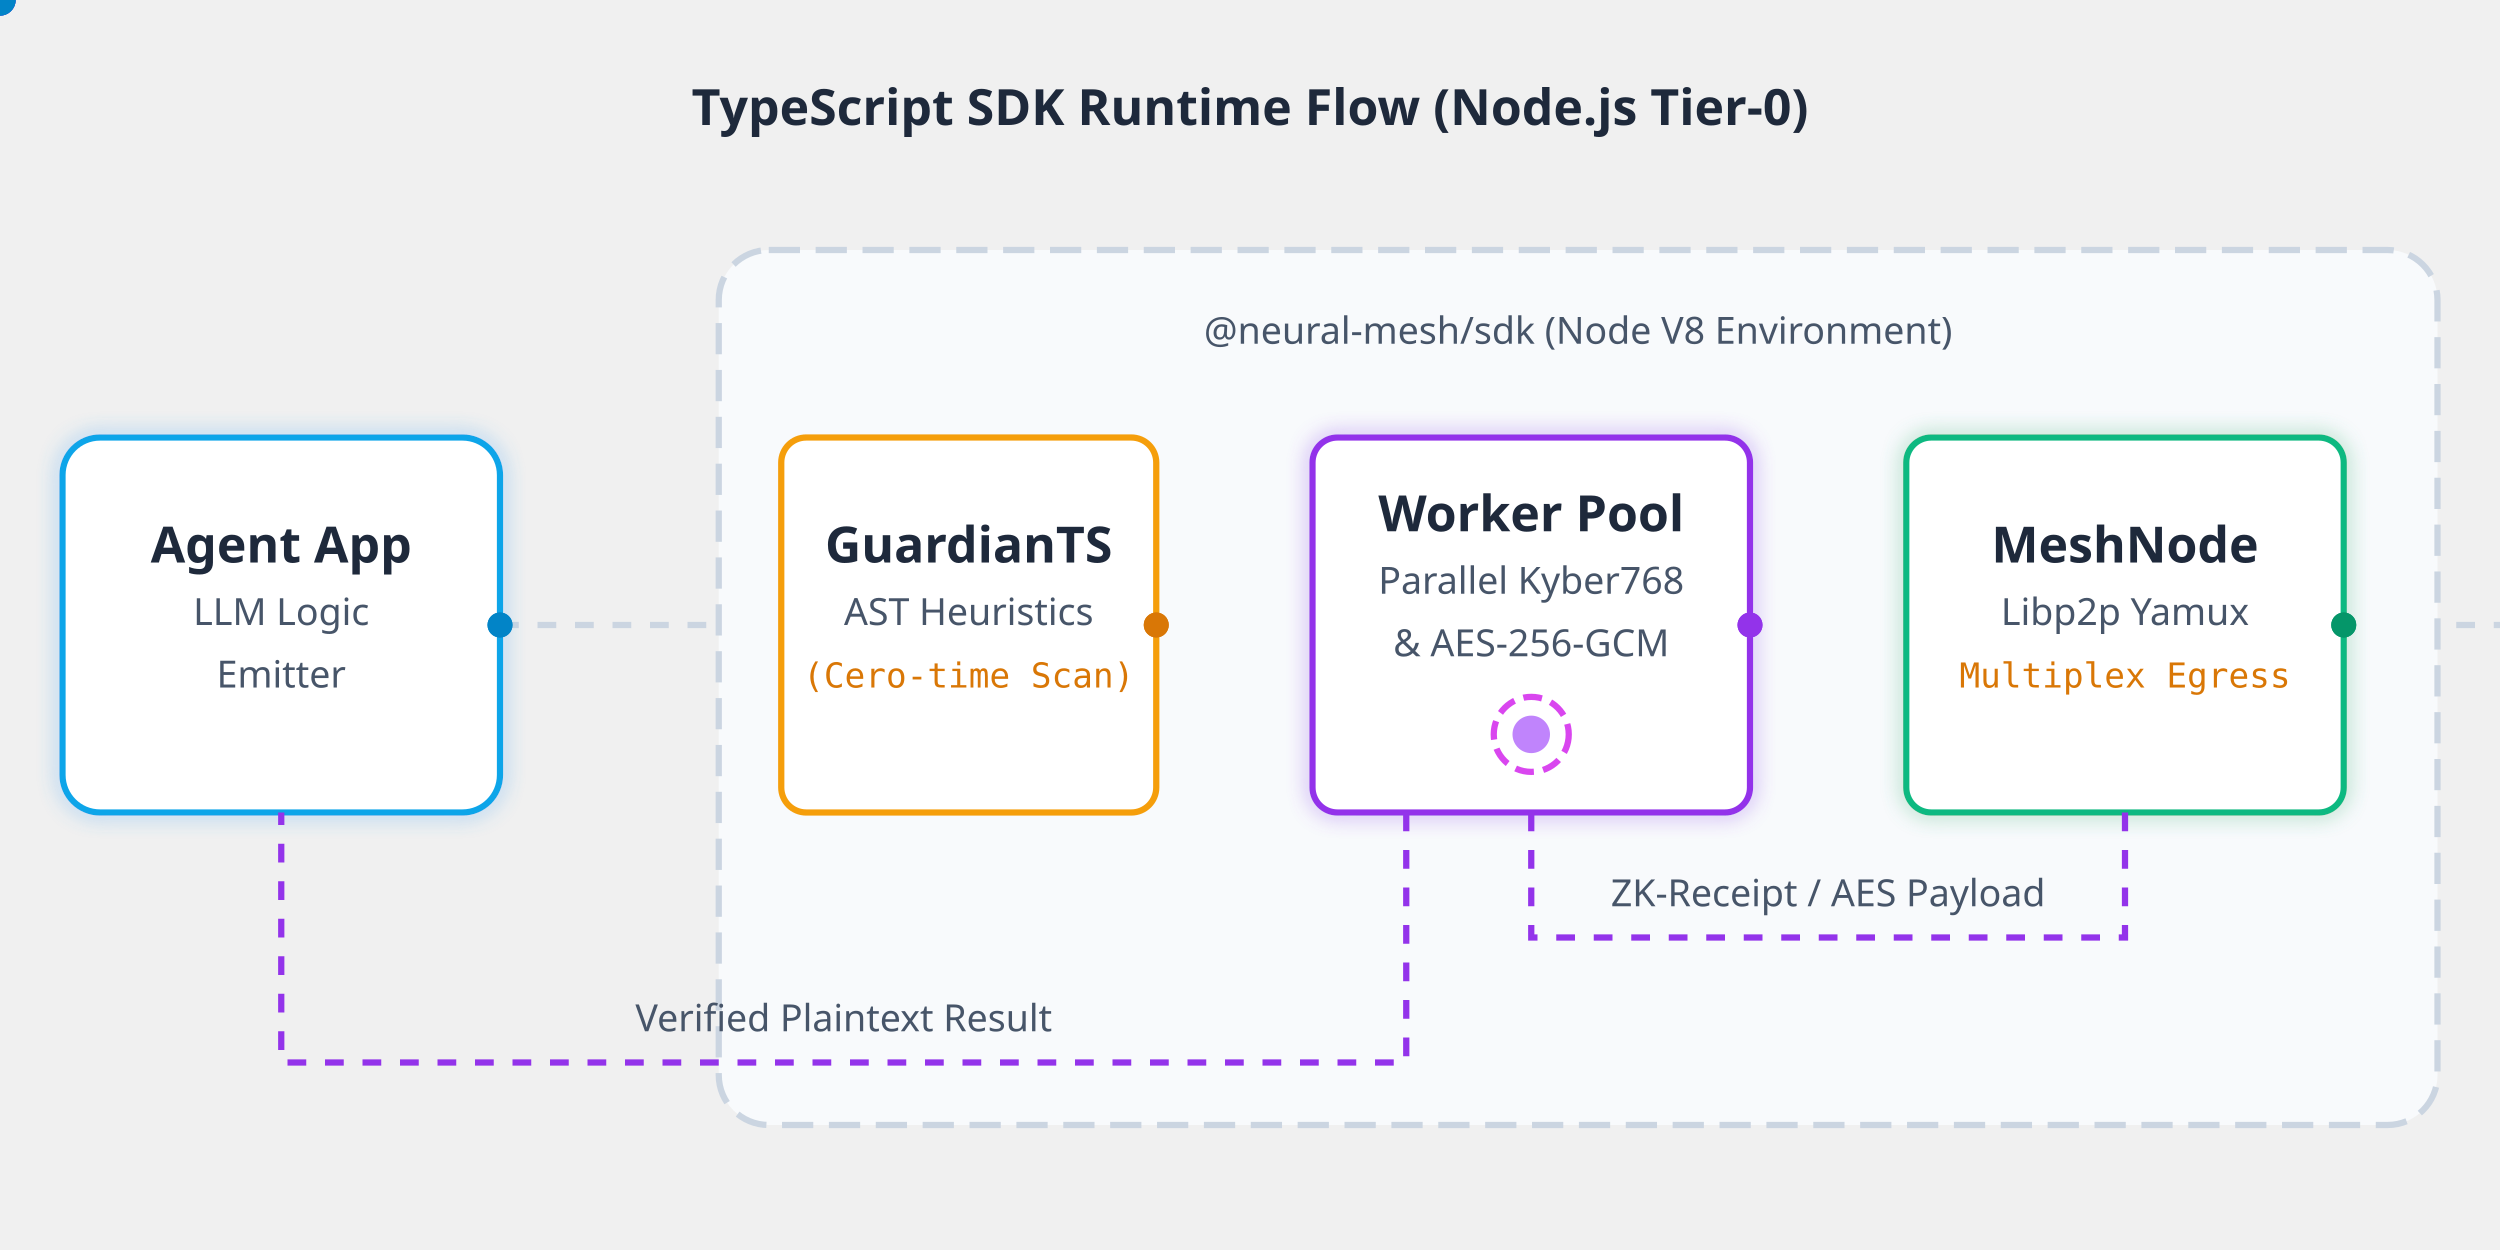
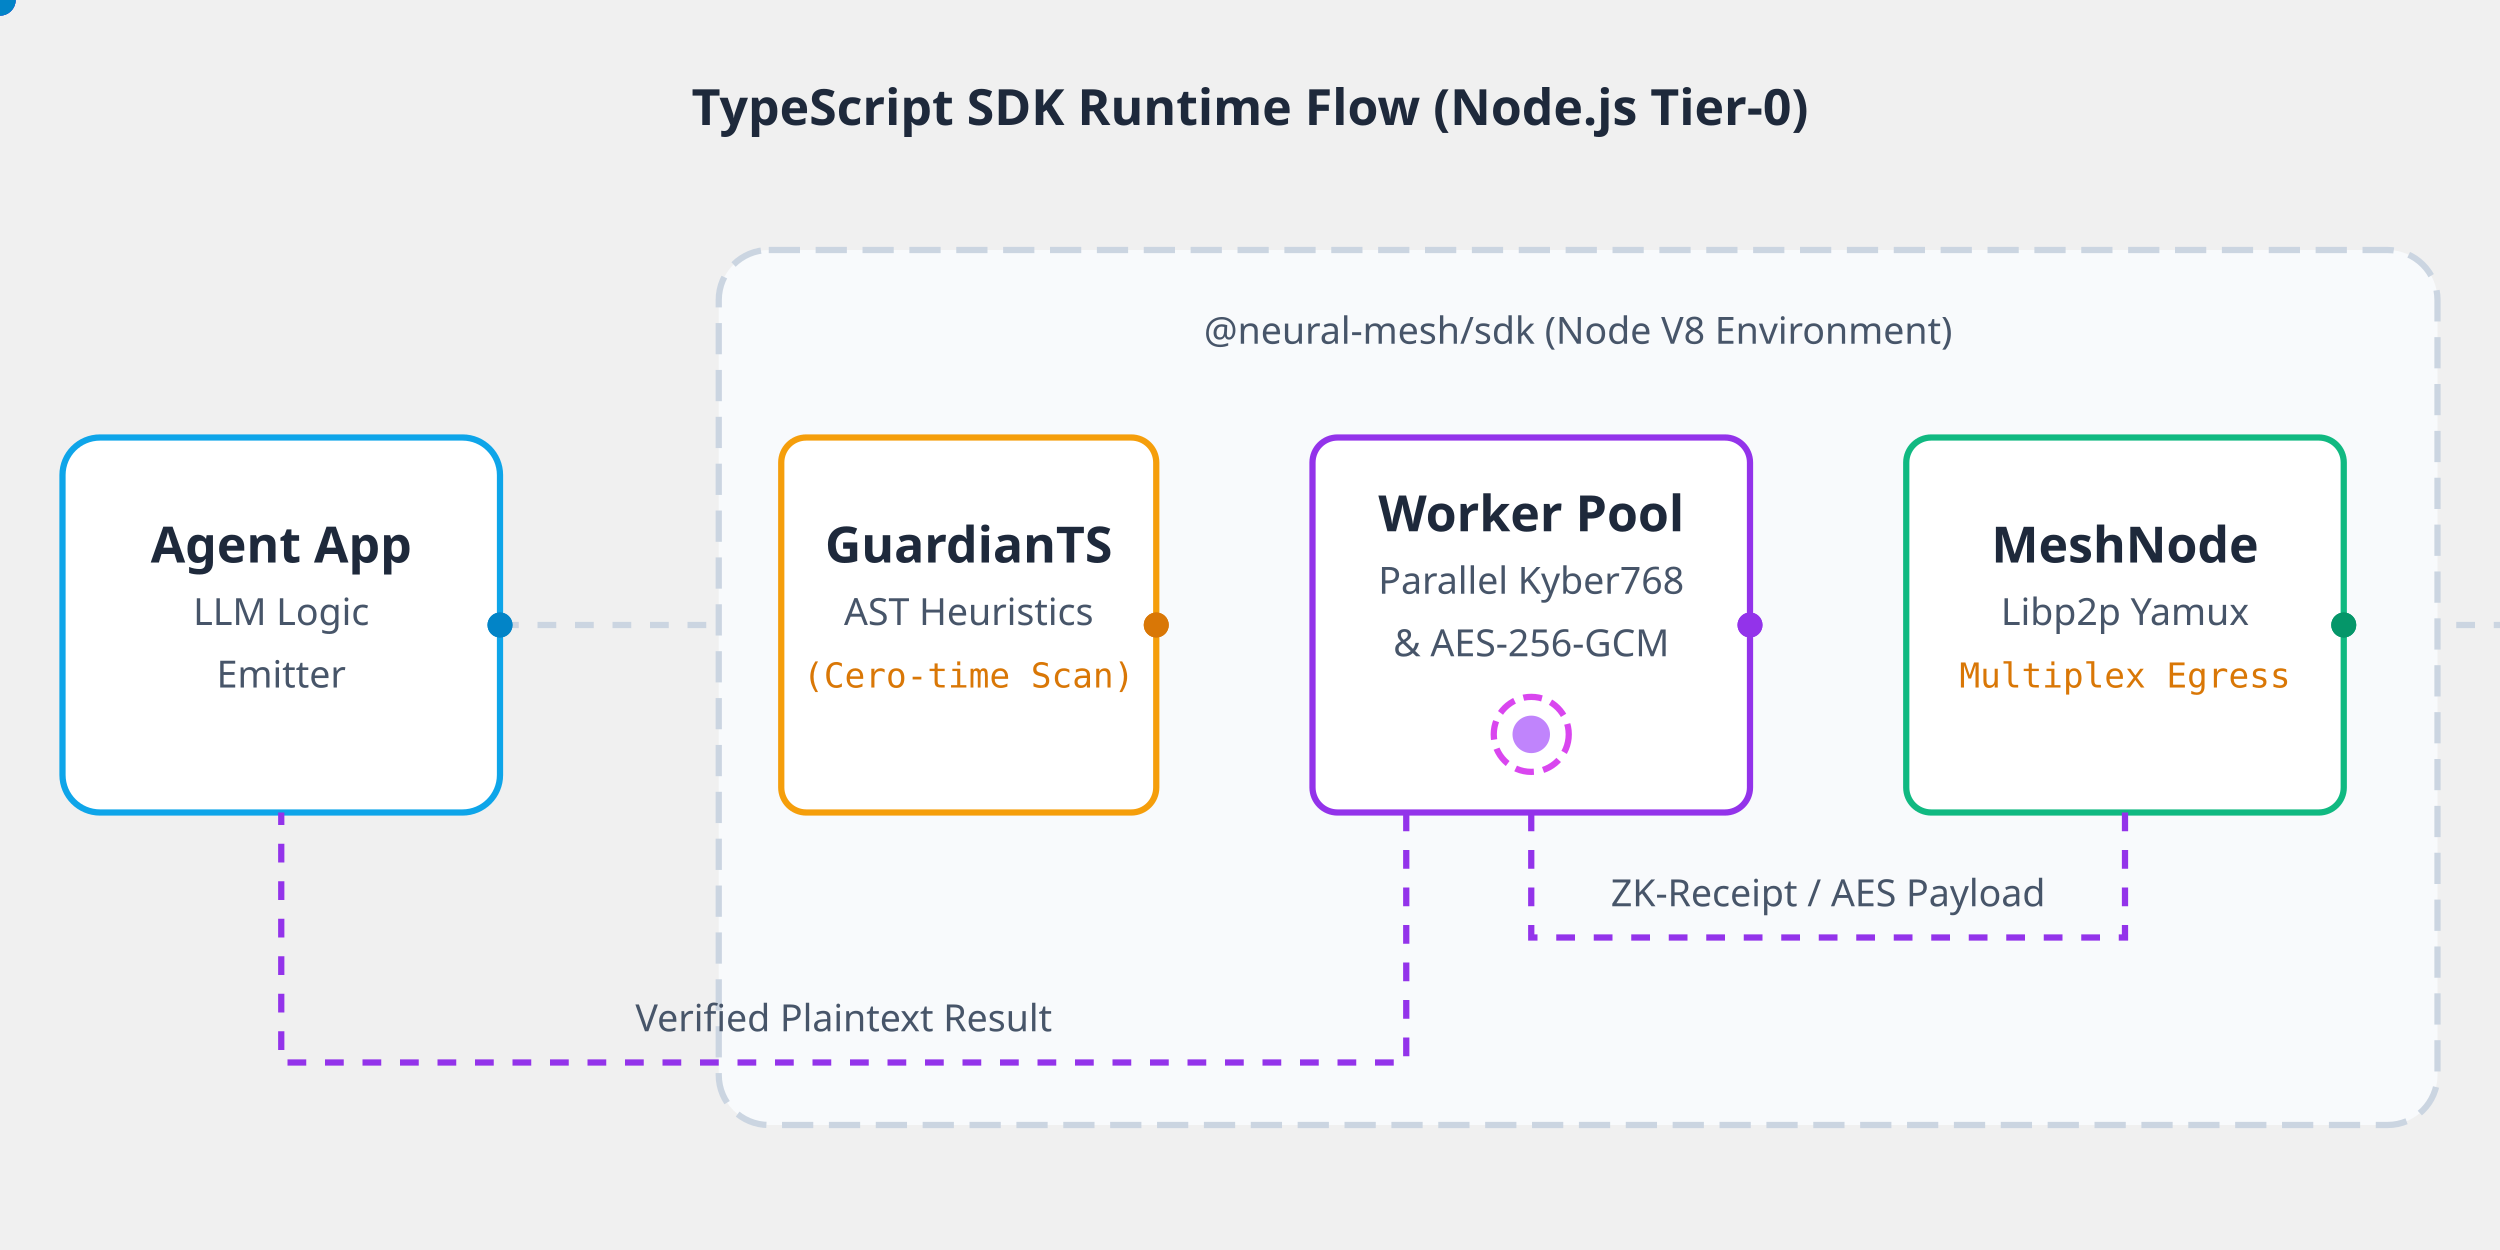
<svg xmlns="http://www.w3.org/2000/svg" viewBox="0 0 800 400" width="100%" height="auto">
  <defs>
-     <filter id="glow-agent-l" x="-20%" y="-20%" width="140%" height="140%">
-       <feGaussianBlur stdDeviation="3" result="blur" />
-       <feMerge>
-         <feMergeNode in="blur" />
-         <feMergeNode in="SourceGraphic" />
-       </feMerge>
-     </filter>
-     <filter id="glow-worker-l" x="-20%" y="-20%" width="140%" height="140%">
-       <feGaussianBlur stdDeviation="3" result="blur" />
-       <feMerge>
-         <feMergeNode in="blur" />
-         <feMergeNode in="SourceGraphic" />
-       </feMerge>
-     </filter>
-     <filter id="glow-mesh-l" x="-20%" y="-20%" width="140%" height="140%">
-       <feGaussianBlur stdDeviation="3" result="blur" />
-       <feMerge>
-         <feMergeNode in="blur" />
-         <feMergeNode in="SourceGraphic" />
-       </feMerge>
-     </filter>
-   </defs>
+         
+     </defs>
  <style>
        .text-title-l {
            font-family: system-ui, sans-serif;
            font-weight: 700;
            font-size: 16px;
            fill: #1e293b;
        }

        .text-sub-l {
            font-family: system-ui, sans-serif;
            font-weight: 500;
            font-size: 12px;
            fill: #475569;
        }

        .text-tiny-l {
            font-family: monospace;
            font-size: 11px;
            fill: #d97706;
        }

        .conn-line-l {
            stroke: #cbd5e1;
            stroke-width: 2;
            stroke-dasharray: 6, 6;
            animation: dashAnimL 20s linear infinite;
        }

        .conn-line-rx-l {
            stroke: #9333ea;
            stroke-width: 2;
            stroke-dasharray: 6, 6;
            animation: dashAnimL 20s linear infinite;
        }

        @keyframes dashAnimL {
            to {
                stroke-dashoffset: -400;
            }
        }

        @keyframes move90-l {
            0% {
                transform: translateX(0px);
                opacity: 0;
            }

            10% {
                opacity: 1;
            }

            90% {
                opacity: 1;
            }

            100% {
                transform: translateX(90px);
                opacity: 0;
            }
        }

        @keyframes move50-l {
            0% {
                transform: translateX(0px);
                opacity: 0;
            }

            10% {
                opacity: 1;
            }

            90% {
                opacity: 1;
            }

            100% {
                transform: translateX(50px);
                opacity: 0;
            }
        }

        @keyframes moveReturn-l {
            0% {
                transform: translateX(0px);
                opacity: 0;
            }

            2% {
                opacity: 1;
            }

            98% {
                opacity: 1;
            }

            100% {
                transform: translateX(-590px);
                opacity: 0;
            }
        }

        @keyframes rxPath1-l {
            0% {
                transform: translate(680px, 260px);
                opacity: 0;
            }

            2% {
                opacity: 1;
            }

            14.8% {
                transform: translate(680px, 300px);
            }

            85.2% {
                transform: translate(490px, 300px);
            }

            98% {
                opacity: 1;
            }

            100% {
                transform: translate(490px, 260px);
                opacity: 0;
            }
        }

        @keyframes rxPath2-l {
            0% {
                transform: translate(450px, 260px);
                opacity: 0;
            }

            2% {
                opacity: 1;
            }

            15.4% {
                transform: translate(450px, 340px);
            }

            84.6% {
                transform: translate(90px, 340px);
            }

            98% {
                opacity: 1;
            }

            100% {
                transform: translate(90px, 260px);
                opacity: 0;
            }
        }

        .anim-90-1-l {
            animation: move90-l 1.5s linear infinite;
        }

        .anim-90-2-l {
            animation: move90-l 1.5s linear infinite 0.75s;
        }

        .anim-50-1-l {
            animation: move50-l 1s linear infinite;
        }

        .anim-50-2-l {
            animation: move50-l 1s linear infinite 0.5s;
        }

        .anim-ret-1-l {
            animation: moveReturn-l 3s linear infinite;
        }

        .anim-ret-2-l {
            animation: moveReturn-l 3s linear infinite 1.5s;
        }

        .anim-r1-1-l {
            animation: rxPath1-l 2s linear infinite;
        }

        .anim-r1-2-l {
            animation: rxPath1-l 2s linear infinite 1s;
        }

        .anim-r2-1-l {
            animation: rxPath2-l 3.5s linear infinite;
        }

        .anim-r2-2-l {
            animation: rxPath2-l 3.5s linear infinite 1.75s;
        }

        @keyframes spinGearL {
            100% {
                transform: rotate(360deg);
            }
        }

        .spin-l {
            transform-box: fill-box;
            transform-origin: center;
            animation: spinGearL 3s linear infinite;
        }
    </style>
  <text x="400" y="40" class="text-title-l" text-anchor="middle" font-size="20" fill="#0284c7">TypeScript SDK Runtime
        Flow (Node.js Tier-0)</text>
  <line x1="160" y1="200" x2="250" y2="200" class="conn-line-l" />
  <line x1="370" y1="200" x2="420" y2="200" class="conn-line-l" />
  <line x1="560" y1="200" x2="610" y2="200" class="conn-line-l" />
  <line x1="750" y1="200" x2="800" y2="200" class="conn-line-l" />
-   <rect x="20" y="140" width="140" height="120" rx="12" fill="#ffffff" stroke="#0ea5e9" stroke-width="2" filter="url(#glow-agent-l)" />
+   <rect x="20" y="140" width="140" height="120" rx="12" fill="#ffffff" stroke="#0ea5e9" stroke-width="2" />
  <text x="90" y="180" class="text-title-l" text-anchor="middle">Agent App</text>
  <text x="90" y="200" class="text-sub-l" text-anchor="middle">LLM Logic</text>
  <text x="90" y="220" class="text-sub-l" text-anchor="middle">Emitter</text>
  <rect x="230" y="80" width="550" height="280" rx="16" fill="#f8fafc" stroke="#cbd5e1" stroke-width="2" stroke-dasharray="10 5" />
  <text x="505" y="110" class="text-sub-l" text-anchor="middle" fill="#64748b">@neural-mesh/sdk (Node V8
        Environment)</text>
  <rect x="250" y="140" width="120" height="120" rx="8" fill="#ffffff" stroke="#f59e0b" stroke-width="2" />
  <text x="310" y="180" class="text-title-l" text-anchor="middle" fill="#d97706">GuardianTS</text>
  <text x="310" y="200" class="text-sub-l" text-anchor="middle">AST Heuristics</text>
  <text x="310" y="220" class="text-tiny-l" text-anchor="middle">(Cero-time Scan)</text>
-   <rect x="420" y="140" width="140" height="120" rx="8" fill="#ffffff" stroke="#9333ea" stroke-width="2" filter="url(#glow-worker-l)" />
+   <rect x="420" y="140" width="140" height="120" rx="8" fill="#ffffff" stroke="#9333ea" stroke-width="2" />
  <text x="490" y="170" class="text-title-l" text-anchor="middle" fill="#7e22ce">Worker Pool</text>
  <text x="490" y="190" class="text-sub-l" text-anchor="middle">Parallel Kyber768</text>
  <text x="490" y="210" class="text-sub-l" text-anchor="middle">&amp; AES-256-GCM</text>
  <g transform="translate(490, 235)">
    <g class="spin-l">
      <circle cx="0" cy="0" r="12" fill="none" stroke="#d946ef" stroke-width="2" stroke-dasharray="6 3" />
      <circle cx="0" cy="0" r="6" fill="#c084fc" />
    </g>
  </g>
-   <rect x="610" y="140" width="140" height="120" rx="8" fill="#ffffff" stroke="#10b981" stroke-width="2" filter="url(#glow-mesh-l)" />
+   <rect x="610" y="140" width="140" height="120" rx="8" fill="#ffffff" stroke="#10b981" stroke-width="2" />
  <text x="680" y="180" class="text-title-l" text-anchor="middle" fill="#059669">MeshNode</text>
  <text x="680" y="200" class="text-sub-l" text-anchor="middle">Libp2p Yamux</text>
  <text x="680" y="220" class="text-tiny-l" text-anchor="middle" fill="#047857">Multiplex Egress</text>
  <g transform="translate(160, 200)">
    <circle cx="0" cy="0" r="4" fill="#0284c7" class="anim-90-1-l" />
    <circle cx="0" cy="0" r="4" fill="#0284c7" class="anim-90-2-l" />
  </g>
  <g transform="translate(370, 200)">
    <circle cx="0" cy="0" r="4" fill="#d97706" class="anim-50-1-l" />
    <circle cx="0" cy="0" r="4" fill="#d97706" class="anim-50-2-l" />
  </g>
  <g transform="translate(560, 200)">
    <circle cx="0" cy="0" r="4" fill="#9333ea" class="anim-50-1-l" />
    <circle cx="0" cy="0" r="4" fill="#9333ea" class="anim-50-2-l" />
  </g>
  <g transform="translate(750, 200)">
    <circle cx="0" cy="0" r="4" fill="#059669" class="anim-50-1-l" />
    <circle cx="0" cy="0" r="4" fill="#059669" class="anim-50-2-l" />
  </g>
  <path d="M 680 260 L 680 300 L 490 300 L 490 260" fill="none" class="conn-line-rx-l" />
  <text x="585" y="290" class="text-sub-l" text-anchor="middle" fill="#7e22ce">ZK-Receipt / AES Payload</text>
  <circle cx="0" cy="0" r="5" fill="#9333ea" class="anim-r1-1-l" />
  <circle cx="0" cy="0" r="5" fill="#9333ea" class="anim-r1-2-l" />
  <path d="M 450 260 L 450 340 L 90 340 L 90 260" fill="none" class="conn-line-rx-l" />
  <text x="270" y="330" class="text-sub-l" text-anchor="middle" fill="#0284c7">Verified Plaintext Result</text>
  <circle cx="0" cy="0" r="5" fill="#0284c7" class="anim-r2-1-l" />
  <circle cx="0" cy="0" r="5" fill="#0284c7" class="anim-r2-2-l" />
</svg>
